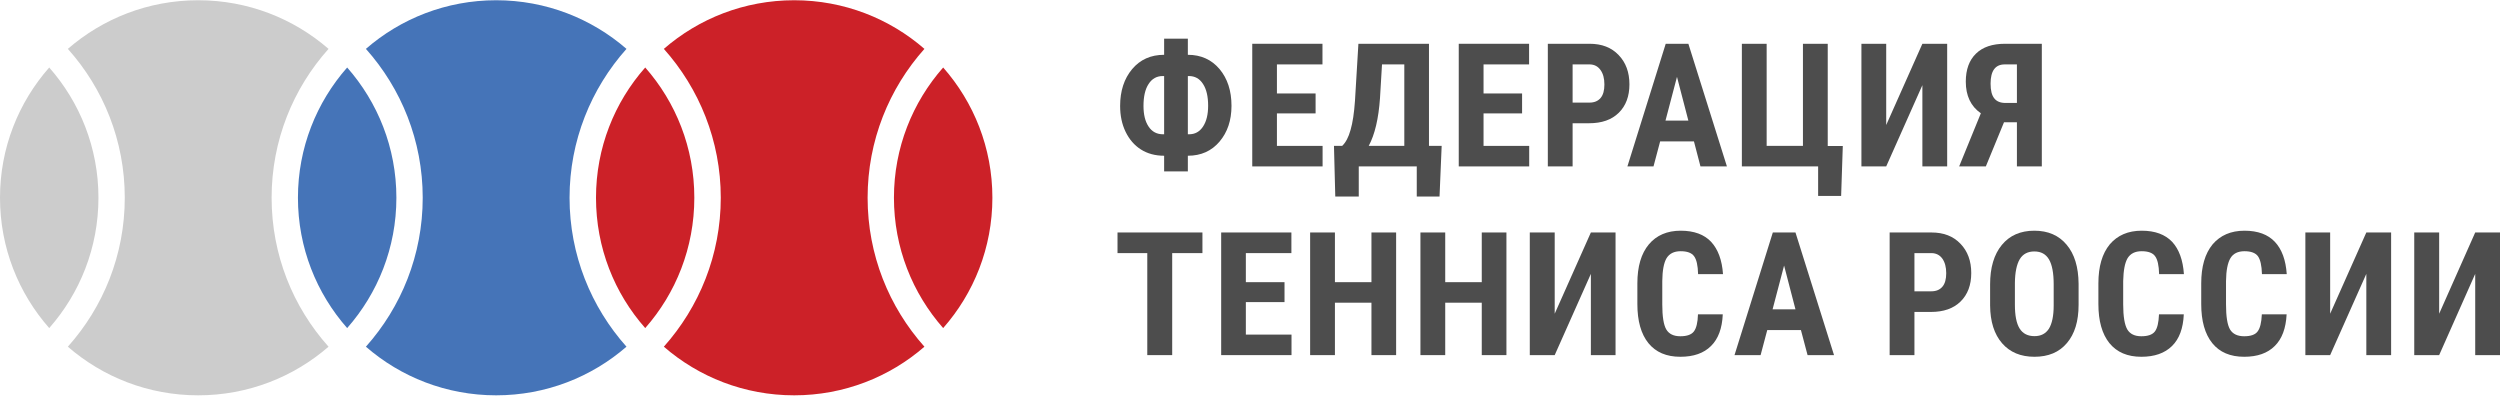
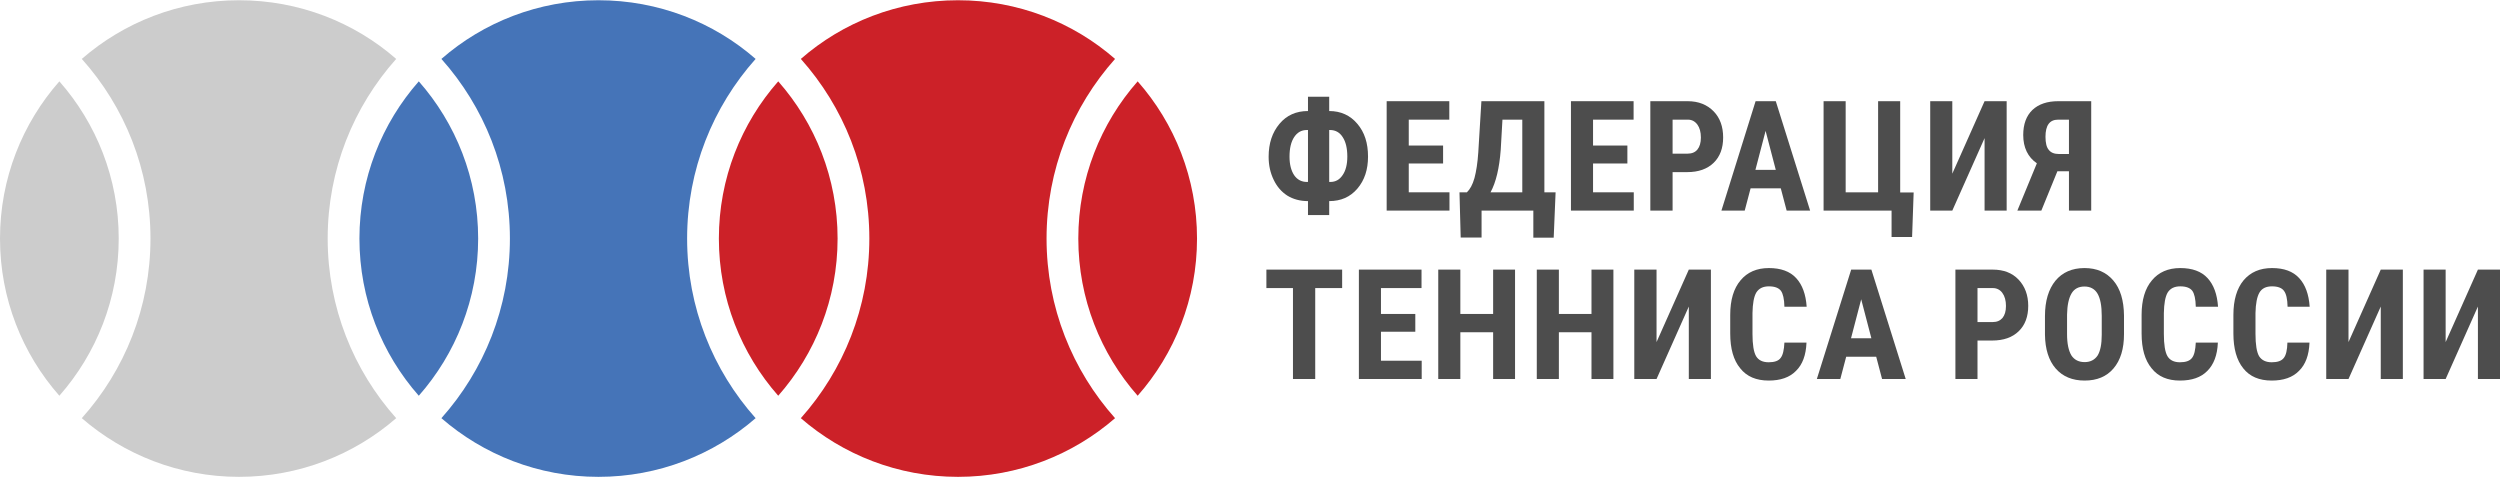
- <svg xmlns="http://www.w3.org/2000/svg" xml:space="preserve" width="316px" height="50px" version="1.1" style="shape-rendering:geometricPrecision; text-rendering:geometricPrecision; image-rendering:optimizeQuality; fill-rule:evenodd; clip-rule:evenodd" viewBox="0 0 210.78 33.31">
+ <svg xmlns="http://www.w3.org/2000/svg" xml:space="preserve" width="262px" height="50px" version="1.1" style="shape-rendering:geometricPrecision; text-rendering:geometricPrecision; image-rendering:optimizeQuality; fill-rule:evenodd; clip-rule:evenodd" viewBox="0 0 144.88 27.62">
  <defs>
    <style type="text/css">
   
    .fil1 {fill:#4574B8}
    .fil2 {fill:#CC2128}
    .fil0 {fill:#CCCCCC}
    .fil3 {fill:#4D4D4D;fill-rule:nonzero}
   
  </style>
  </defs>
  <g id="Слой_x0020_1">
-     <path class="fil0" d="M5.72 4.1c2.99,3.34 4.8,7.74 4.8,12.55 0,4.82 -1.81,9.22 -4.8,12.56 2.94,2.55 6.78,4.1 10.99,4.1 4.21,0 8.05,-1.55 10.99,-4.1 -2.99,-3.34 -4.8,-7.74 -4.8,-12.56 0,-4.81 1.81,-9.21 4.8,-12.55 -2.94,-2.55 -6.78,-4.1 -10.99,-4.1 -4.21,0 -8.05,1.55 -10.99,4.1zm-1.57 23.54c2.58,-2.93 4.15,-6.77 4.15,-10.99 0,-4.21 -1.57,-8.05 -4.15,-10.98 -2.58,2.93 -4.15,6.77 -4.15,10.98 0,4.22 1.57,8.06 4.15,10.99z" />
-     <path class="fil1" d="M29.27 27.64c2.58,-2.93 4.15,-6.77 4.15,-10.99 0,-4.21 -1.57,-8.05 -4.15,-10.98 -2.58,2.93 -4.15,6.77 -4.15,10.98 0,4.22 1.57,8.06 4.15,10.99zm1.58 -23.54c2.98,3.34 4.79,7.74 4.79,12.55 0,4.82 -1.81,9.22 -4.79,12.56 2.93,2.55 6.78,4.1 10.98,4.1 4.21,0 8.05,-1.55 10.99,-4.1 -2.98,-3.34 -4.8,-7.74 -4.8,-12.56 0,-4.81 1.82,-9.21 4.8,-12.55 -2.94,-2.55 -6.78,-4.1 -10.99,-4.1 -4.2,0 -8.05,1.55 -10.98,4.1z" />
-     <path class="fil2" d="M55.97 4.1c2.98,3.34 4.8,7.74 4.8,12.55 0,4.82 -1.82,9.22 -4.8,12.56 2.94,2.55 6.78,4.1 10.99,4.1 4.2,0 8.05,-1.55 10.98,-4.1 -2.98,-3.34 -4.79,-7.74 -4.79,-12.56 0,-4.81 1.81,-9.21 4.79,-12.55 -2.93,-2.55 -6.78,-4.1 -10.98,-4.1 -4.21,0 -8.05,1.55 -10.99,4.1zm-1.57 23.54c2.58,-2.93 4.14,-6.77 4.14,-10.99 0,-4.21 -1.56,-8.05 -4.14,-10.98 -2.59,2.93 -4.15,6.77 -4.15,10.98 0,4.22 1.56,8.06 4.15,10.99zm25.12 0c2.58,-2.93 4.15,-6.77 4.15,-10.99 0,-4.21 -1.57,-8.05 -4.15,-10.98 -2.58,2.93 -4.15,6.77 -4.15,10.98 0,4.22 1.57,8.06 4.15,10.99z" />
-     <path class="fil3" d="M100.15 4.6c1.1,0 1.99,0.4 2.67,1.2 0.67,0.8 1.01,1.83 1.01,3.1 0,1.23 -0.34,2.23 -1.01,3.02 -0.67,0.79 -1.56,1.19 -2.67,1.19l0 1.32 -2 0 0 -1.32c-0.76,0 -1.41,-0.18 -1.96,-0.53 -0.55,-0.35 -0.98,-0.85 -1.29,-1.49 -0.31,-0.64 -0.46,-1.37 -0.46,-2.18 0,-1.26 0.34,-2.3 1.01,-3.1 0.68,-0.81 1.58,-1.21 2.7,-1.21l0 -1.36 2 0 0 1.36zm-2.11 1.79c-0.51,0 -0.91,0.22 -1.2,0.67 -0.29,0.44 -0.43,1.06 -0.43,1.85 0,0.73 0.14,1.31 0.43,1.74 0.29,0.44 0.7,0.65 1.21,0.65l0.1 0 0 -4.91 -0.11 0zm2.11 0l0 4.91 0.11 0c0.49,0 0.88,-0.21 1.17,-0.65 0.29,-0.44 0.43,-1.02 0.43,-1.76 0,-0.77 -0.14,-1.39 -0.43,-1.83 -0.29,-0.45 -0.68,-0.67 -1.2,-0.67l-0.08 0z" />
-     <polygon id="1" class="fil3" points="110.92,9.54 107.66,9.54 107.66,12.28 111.51,12.28 111.51,14.01 105.58,14.01 105.58,3.67 111.5,3.67 111.5,5.41 107.66,5.41 107.66,7.86 110.92,7.86 " />
-     <path id="2" class="fil3" d="M121.37 16.55l-1.92 0 0 -2.54 -4.89 0 0 2.54 -1.98 0 -0.11 -4.27 0.69 0c0.3,-0.28 0.54,-0.73 0.71,-1.35 0.18,-0.62 0.3,-1.44 0.37,-2.44l0.29 -4.82 5.95 0 0 8.61 1.07 0 -0.18 4.27zm-5.97 -4.27l3 0 0 -6.87 -1.88 0 -0.17 2.85c-0.12,1.71 -0.43,3.05 -0.95,4.02z" />
-     <polygon id="3" class="fil3" points="128.33,9.54 125.08,9.54 125.08,12.28 128.93,12.28 128.93,14.01 122.99,14.01 122.99,3.67 128.92,3.67 128.92,5.41 125.08,5.41 125.08,7.86 128.33,7.86 " />
-     <path id="4" class="fil3" d="M132.59 10.37l0 3.64 -2.09 0 0 -10.34 3.52 0c1.03,0 1.84,0.31 2.45,0.95 0.61,0.63 0.91,1.46 0.91,2.47 0,1.01 -0.3,1.81 -0.9,2.4 -0.6,0.59 -1.43,0.88 -2.5,0.88l-1.39 0zm0 -1.74l1.43 0c0.4,0 0.71,-0.13 0.93,-0.39 0.22,-0.26 0.32,-0.64 0.32,-1.14 0,-0.51 -0.11,-0.92 -0.33,-1.22 -0.22,-0.31 -0.52,-0.46 -0.89,-0.47l-1.46 0 0 3.22z" />
-     <path id="5" class="fil3" d="M142.82 11.9l-2.85 0 -0.56 2.11 -2.2 0 3.23 -10.34 1.91 0 3.25 10.34 -2.23 0 -0.55 -2.11zm-2.4 -1.75l1.93 0 -0.96 -3.69 -0.97 3.69z" />
-     <polygon id="6" class="fil3" points="146.86,3.67 148.95,3.67 148.95,12.28 152.01,12.28 152.01,3.67 154.1,3.67 154.1,12.29 155.37,12.29 155.23,16.5 153.29,16.5 153.29,14.01 146.86,14.01 " />
-     <polygon id="7" class="fil3" points="162.08,3.67 164.17,3.67 164.17,14.01 162.08,14.01 162.08,7.16 159.03,14.01 156.94,14.01 156.94,3.67 159.03,3.67 159.03,10.52 " />
-     <path id="8" class="fil3" d="M170.05 14.01l0 -3.72 -1.09 0 -1.53 3.72 -2.25 0 1.83 -4.48c-0.85,-0.59 -1.27,-1.48 -1.27,-2.67 0,-1.02 0.29,-1.81 0.86,-2.36 0.57,-0.56 1.39,-0.83 2.45,-0.83l3.1 0 0 10.34 -2.1 0zm-2.22 -6.98c0,0.57 0.1,0.98 0.31,1.24 0.2,0.26 0.52,0.39 0.95,0.39l0.96 0 0 -3.25 -1.03 0c-0.79,0 -1.19,0.54 -1.19,1.62z" />
-     <polygon id="9" class="fil3" points="101.38,21.32 98.83,21.32 98.83,29.92 96.73,29.92 96.73,21.32 94.22,21.32 94.22,19.58 101.38,19.58 " />
-     <polygon id="10" class="fil3" points="108.3,25.45 105.04,25.45 105.04,28.19 108.89,28.19 108.89,29.92 102.96,29.92 102.96,19.58 108.88,19.58 108.88,21.32 105.04,21.32 105.04,23.77 108.3,23.77 " />
-     <polygon id="11" class="fil3" points="117.71,29.92 115.63,29.92 115.63,25.5 112.55,25.5 112.55,29.92 110.46,29.92 110.46,19.58 112.55,19.58 112.55,23.77 115.63,23.77 115.63,19.58 117.71,19.58 " />
-     <polygon id="12" class="fil3" points="127.01,29.92 124.93,29.92 124.93,25.5 121.85,25.5 121.85,29.92 119.76,29.92 119.76,19.58 121.85,19.58 121.85,23.77 124.93,23.77 124.93,19.58 127.01,19.58 " />
-     <polygon id="13" class="fil3" points="134.13,19.58 136.21,19.58 136.21,29.92 134.13,29.92 134.13,23.07 131.08,29.92 128.98,29.92 128.98,19.58 131.08,19.58 131.08,26.43 " />
-     <path id="14" class="fil3" d="M145.25 26.48c-0.05,1.18 -0.38,2.07 -0.99,2.67 -0.61,0.61 -1.47,0.91 -2.59,0.91 -1.17,0 -2.06,-0.38 -2.69,-1.15 -0.62,-0.77 -0.93,-1.87 -0.93,-3.29l0 -1.75c0,-1.42 0.32,-2.51 0.97,-3.29 0.64,-0.76 1.54,-1.15 2.68,-1.15 1.13,0 1.99,0.32 2.57,0.94 0.58,0.63 0.92,1.54 1,2.72l-2.1 0c-0.02,-0.73 -0.13,-1.23 -0.34,-1.51 -0.2,-0.28 -0.58,-0.42 -1.13,-0.42 -0.56,0 -0.95,0.2 -1.19,0.59 -0.23,0.39 -0.35,1.03 -0.36,1.93l0 1.96c0,1.02 0.11,1.73 0.34,2.12 0.23,0.38 0.62,0.57 1.18,0.57 0.55,0 0.93,-0.13 1.14,-0.4 0.21,-0.27 0.33,-0.75 0.35,-1.45l2.09 0z" />
-     <path id="15" class="fil3" d="M151.84 27.81l-2.84 0 -0.56 2.11 -2.2 0 3.23 -10.34 1.91 0 3.25 10.34 -2.23 0 -0.56 -2.11zm-2.39 -1.75l1.93 0 -0.96 -3.69 -0.97 3.69z" />
-     <path id="16" class="fil3" d="M161.41 26.28l0 3.64 -2.09 0 0 -10.34 3.52 0c1.03,0 1.84,0.31 2.45,0.95 0.61,0.63 0.91,1.46 0.91,2.47 0,1.01 -0.3,1.81 -0.9,2.4 -0.6,0.59 -1.43,0.88 -2.5,0.88l-1.39 0zm0 -1.74l1.43 0c0.4,0 0.71,-0.13 0.93,-0.39 0.22,-0.26 0.32,-0.64 0.32,-1.14 0,-0.51 -0.11,-0.92 -0.33,-1.23 -0.22,-0.3 -0.52,-0.45 -0.89,-0.46l-1.46 0 0 3.22z" />
-     <path id="17" class="fil3" d="M175.25 25.68c0,1.39 -0.33,2.46 -0.99,3.23 -0.65,0.77 -1.56,1.15 -2.73,1.15 -1.16,0 -2.07,-0.38 -2.73,-1.14 -0.66,-0.76 -1,-1.82 -1.01,-3.19l0 -1.77c0,-1.42 0.33,-2.53 0.99,-3.33 0.66,-0.8 1.57,-1.2 2.74,-1.2 1.15,0 2.06,0.39 2.72,1.18 0.66,0.78 1,1.88 1.01,3.3l0 1.77zm-2.1 -1.74c0,-0.93 -0.13,-1.63 -0.39,-2.08 -0.27,-0.46 -0.68,-0.68 -1.24,-0.68 -0.55,0 -0.96,0.21 -1.23,0.65 -0.26,0.44 -0.4,1.11 -0.41,2l0 1.84c0,0.91 0.13,1.58 0.4,2.01 0.27,0.43 0.69,0.64 1.25,0.64 0.55,0 0.95,-0.21 1.22,-0.63 0.26,-0.42 0.4,-1.07 0.4,-1.95l0 -1.8z" />
-     <path id="18" class="fil3" d="M184.12 26.48c-0.05,1.18 -0.38,2.07 -0.99,2.67 -0.62,0.61 -1.48,0.91 -2.59,0.91 -1.17,0 -2.06,-0.38 -2.69,-1.15 -0.62,-0.77 -0.93,-1.87 -0.93,-3.29l0 -1.75c0,-1.42 0.32,-2.51 0.96,-3.29 0.65,-0.76 1.54,-1.15 2.69,-1.15 1.13,0 1.98,0.32 2.57,0.94 0.58,0.63 0.91,1.54 0.99,2.72l-2.09 0c-0.02,-0.73 -0.13,-1.23 -0.34,-1.51 -0.2,-0.28 -0.58,-0.42 -1.13,-0.42 -0.56,0 -0.95,0.2 -1.19,0.59 -0.23,0.39 -0.35,1.03 -0.37,1.93l0 1.96c0,1.02 0.12,1.73 0.35,2.12 0.23,0.38 0.62,0.57 1.18,0.57 0.55,0 0.93,-0.13 1.14,-0.4 0.21,-0.27 0.32,-0.75 0.35,-1.45l2.09 0z" />
-     <path id="19" class="fil3" d="M192.79 26.48c-0.06,1.18 -0.39,2.07 -1,2.67 -0.61,0.61 -1.47,0.91 -2.58,0.91 -1.17,0 -2.07,-0.38 -2.69,-1.15 -0.62,-0.77 -0.93,-1.87 -0.93,-3.29l0 -1.75c0,-1.42 0.32,-2.51 0.96,-3.29 0.65,-0.76 1.54,-1.15 2.69,-1.15 1.12,0 1.98,0.32 2.56,0.94 0.59,0.63 0.92,1.54 1,2.72l-2.09 0c-0.02,-0.73 -0.14,-1.23 -0.34,-1.51 -0.21,-0.28 -0.59,-0.42 -1.13,-0.42 -0.56,0 -0.96,0.2 -1.19,0.59 -0.23,0.39 -0.36,1.03 -0.37,1.93l0 1.96c0,1.02 0.11,1.73 0.34,2.12 0.23,0.38 0.63,0.57 1.19,0.57 0.55,0 0.93,-0.13 1.13,-0.4 0.21,-0.27 0.33,-0.75 0.36,-1.45l2.09 0z" />
-     <polygon id="20" class="fil3" points="199.51,19.58 201.6,19.58 201.6,29.92 199.51,29.92 199.51,23.07 196.46,29.92 194.37,29.92 194.37,19.58 196.46,19.58 196.46,26.43 " />
-     <polygon id="21" class="fil3" points="208.69,19.58 210.78,19.58 210.78,29.92 208.69,29.92 208.69,23.07 205.65,29.92 203.55,29.92 203.55,19.58 205.65,19.58 205.65,26.43 " />
+     <path class="fil0" d="M4.74 3.4c2.48,2.77 3.98,6.41 3.98,10.41 0,3.99 -1.5,7.64 -3.98,10.41 2.44,2.11 5.63,3.4 9.11,3.4 3.49,0 6.68,-1.29 9.11,-3.4 -2.47,-2.77 -3.97,-6.42 -3.97,-10.41 0,-4 1.5,-7.64 3.97,-10.41 -2.43,-2.12 -5.62,-3.4 -9.11,-3.4 -3.48,0 -6.67,1.28 -9.11,3.4zm-1.3 19.52c2.14,-2.43 3.44,-5.62 3.44,-9.11 0,-3.49 -1.3,-6.68 -3.44,-9.11 -2.14,2.43 -3.44,5.62 -3.44,9.11 0,3.49 1.3,6.68 3.44,9.11z" />
+     <path class="fil1" d="M24.27 22.92c2.14,-2.43 3.44,-5.62 3.44,-9.11 0,-3.49 -1.3,-6.68 -3.44,-9.11 -2.14,2.43 -3.44,5.62 -3.44,9.11 0,3.49 1.3,6.68 3.44,9.11zm1.31 -19.52c2.47,2.77 3.97,6.41 3.97,10.41 0,3.99 -1.5,7.64 -3.97,10.41 2.43,2.11 5.62,3.4 9.1,3.4 3.49,0 6.68,-1.29 9.11,-3.4 -2.47,-2.77 -3.97,-6.42 -3.97,-10.41 0,-4 1.5,-7.64 3.97,-10.41 -2.43,-2.12 -5.62,-3.4 -9.11,-3.4 -3.48,0 -6.67,1.28 -9.1,3.4z" />
+     <path class="fil2" d="M46.41 3.4c2.47,2.77 3.97,6.41 3.97,10.41 0,3.99 -1.5,7.64 -3.97,10.41 2.43,2.11 5.62,3.4 9.11,3.4 3.48,0 6.67,-1.29 9.1,-3.4 -2.47,-2.77 -3.97,-6.42 -3.97,-10.41 0,-4 1.5,-7.64 3.97,-10.41 -2.43,-2.12 -5.62,-3.4 -9.1,-3.4 -3.49,0 -6.68,1.28 -9.11,3.4zm-1.31 19.52c2.14,-2.43 3.44,-5.62 3.44,-9.11 0,-3.49 -1.3,-6.68 -3.44,-9.11 -2.14,2.43 -3.44,5.62 -3.44,9.11 0,3.49 1.3,6.68 3.44,9.11zm20.83 0c2.14,-2.43 3.44,-5.62 3.44,-9.11 0,-3.49 -1.3,-6.68 -3.44,-9.11 -2.14,2.43 -3.44,5.62 -3.44,9.11 0,3.49 1.3,6.68 3.44,9.11z" />
+     <path class="fil3" d="M77.03 6.42c0.67,0 1.22,0.25 1.63,0.74 0.42,0.49 0.62,1.12 0.62,1.9 0,0.75 -0.2,1.37 -0.62,1.86 -0.41,0.48 -0.95,0.72 -1.63,0.72l0 0.81 -1.23 0 0 -0.81c-0.46,0 -0.86,-0.11 -1.2,-0.32 -0.34,-0.22 -0.6,-0.52 -0.79,-0.92 -0.19,-0.39 -0.29,-0.83 -0.29,-1.33 0,-0.78 0.21,-1.41 0.63,-1.91 0.41,-0.49 0.96,-0.74 1.65,-0.74l0 -0.83 1.23 0 0 0.83zm-1.3 1.1c-0.31,0 -0.55,0.14 -0.73,0.41 -0.18,0.27 -0.27,0.65 -0.27,1.13 0,0.45 0.09,0.81 0.27,1.08 0.18,0.26 0.43,0.39 0.74,0.39l0.06 0 0 -3.01 -0.07 0zm1.3 0l0 3.01 0.06 0c0.31,0 0.54,-0.13 0.72,-0.4 0.18,-0.26 0.27,-0.62 0.27,-1.07 0,-0.48 -0.09,-0.86 -0.27,-1.13 -0.17,-0.27 -0.42,-0.41 -0.73,-0.41l-0.05 0z" />
+     <polygon id="1" class="fil3" points="83.63,9.46 81.64,9.46 81.64,11.13 84,11.13 84,12.19 80.36,12.19 80.36,5.85 83.99,5.85 83.99,6.92 81.64,6.92 81.64,8.42 83.63,8.42 " />
+     <path id="2" class="fil3" d="M90.04 13.76l-1.18 0 0 -1.57 -3 0 0 1.56 -1.21 0 -0.07 -2.62 0.43 0c0.18,-0.17 0.33,-0.44 0.44,-0.83 0.1,-0.38 0.18,-0.87 0.22,-1.49l0.18 -2.96 3.65 0 0 5.28 0.65 0 -0.11 2.63zm-3.66 -2.63l1.84 0 0 -4.21 -1.15 0 -0.1 1.75c-0.08,1.05 -0.27,1.87 -0.59,2.46z" />
+     <polygon id="3" class="fil3" points="94.31,9.46 92.32,9.46 92.32,11.13 94.68,11.13 94.68,12.19 91.04,12.19 91.04,5.85 94.67,5.85 94.67,6.92 92.32,6.92 92.32,8.42 94.31,8.42 " />
+     <path id="4" class="fil3" d="M96.93 9.96l0 2.23 -1.29 0 0 -6.34 2.16 0c0.63,0 1.13,0.2 1.51,0.59 0.37,0.38 0.55,0.89 0.55,1.51 0,0.62 -0.18,1.11 -0.55,1.47 -0.37,0.36 -0.88,0.54 -1.53,0.54l-0.85 0zm0 -1.07l0.87 0c0.25,0 0.44,-0.08 0.57,-0.24 0.13,-0.16 0.2,-0.39 0.2,-0.69 0,-0.32 -0.07,-0.57 -0.2,-0.75 -0.14,-0.19 -0.32,-0.29 -0.55,-0.29l-0.89 0 0 1.97z" />
+     <path id="5" class="fil3" d="M103.2 10.9l-1.75 0 -0.34 1.29 -1.35 0 1.98 -6.34 1.17 0 1.99 6.34 -1.36 0 -0.34 -1.29zm-1.47 -1.07l1.18 0 -0.59 -2.26 -0.59 2.26z" />
+     <polygon id="6" class="fil3" points="105.68,5.85 106.96,5.85 106.96,11.13 108.84,11.13 108.84,5.85 110.12,5.85 110.12,11.14 110.9,11.14 110.81,13.72 109.62,13.72 109.62,12.19 105.68,12.19 " />
+     <polygon id="7" class="fil3" points="115.01,5.85 116.29,5.85 116.29,12.19 115.01,12.19 115.01,7.99 113.14,12.19 111.86,12.19 111.86,5.85 113.14,5.85 113.14,10.05 " />
+     <path id="8" class="fil3" d="M119.9 12.19l0 -2.28 -0.67 0 -0.93 2.28 -1.39 0 1.13 -2.74c-0.52,-0.36 -0.79,-0.91 -0.79,-1.64 0,-0.63 0.18,-1.11 0.53,-1.45 0.36,-0.34 0.86,-0.51 1.5,-0.51l1.91 0 0 6.34 -1.29 0zm-1.36 -4.28c0,0.35 0.06,0.61 0.19,0.76 0.12,0.16 0.32,0.24 0.58,0.24l0.59 0 0 -1.99 -0.63 0c-0.49,0 -0.73,0.33 -0.73,0.99z" />
+     <polygon id="9" class="fil3" points="77.78,16.68 76.22,16.68 76.22,21.95 74.93,21.95 74.93,16.68 73.39,16.68 73.39,15.61 77.78,15.61 " />
+     <polygon id="10" class="fil3" points="82.02,19.21 80.03,19.21 80.03,20.89 82.39,20.89 82.39,21.95 78.75,21.95 78.75,15.61 82.38,15.61 82.38,16.68 80.03,16.68 80.03,18.18 82.02,18.18 " />
+     <polygon id="11" class="fil3" points="87.8,21.95 86.53,21.95 86.53,19.24 84.63,19.24 84.63,21.95 83.35,21.95 83.35,15.61 84.63,15.61 84.63,18.18 86.53,18.18 86.53,15.61 87.8,15.61 " />
+     <polygon id="12" class="fil3" points="93.5,21.95 92.23,21.95 92.23,19.24 90.34,19.24 90.34,21.95 89.06,21.95 89.06,15.61 90.34,15.61 90.34,18.18 92.23,18.18 92.23,15.61 93.5,15.61 " />
+     <polygon id="13" class="fil3" points="97.87,15.61 99.15,15.61 99.15,21.95 97.87,21.95 97.87,17.75 96,21.95 94.71,21.95 94.71,15.61 96,15.61 96,19.81 " />
+     <path id="14" class="fil3" d="M104.69 19.84c-0.03,0.73 -0.23,1.27 -0.61,1.64 -0.37,0.38 -0.9,0.56 -1.58,0.56 -0.72,0 -1.27,-0.23 -1.65,-0.71 -0.39,-0.47 -0.58,-1.14 -0.58,-2.02l0 -1.07c0,-0.87 0.2,-1.54 0.6,-2.01 0.39,-0.47 0.94,-0.71 1.64,-0.71 0.69,0 1.22,0.19 1.58,0.58 0.36,0.39 0.56,0.94 0.61,1.66l-1.29 0c-0.01,-0.45 -0.08,-0.75 -0.2,-0.92 -0.13,-0.17 -0.36,-0.26 -0.7,-0.26 -0.34,0 -0.58,0.12 -0.73,0.36 -0.14,0.24 -0.21,0.64 -0.22,1.19l0 1.2c0,0.63 0.07,1.06 0.21,1.3 0.14,0.23 0.38,0.35 0.73,0.35 0.33,0 0.57,-0.08 0.69,-0.25 0.13,-0.16 0.2,-0.46 0.22,-0.89l1.28 0z" />
+     <path id="15" class="fil3" d="M108.73 20.66l-1.74 0 -0.34 1.29 -1.36 0 1.99 -6.34 1.17 0 1.99 6.34 -1.37 0 -0.34 -1.29zm-1.46 -1.07l1.18 0 -0.59 -2.26 -0.59 2.26z" />
+     <path id="16" class="fil3" d="M114.6 19.72l0 2.23 -1.28 0 0 -6.34 2.16 0c0.63,0 1.13,0.19 1.5,0.58 0.37,0.39 0.56,0.9 0.56,1.52 0,0.62 -0.18,1.11 -0.55,1.47 -0.37,0.36 -0.88,0.54 -1.54,0.54l-0.85 0zm0 -1.07l0.88 0c0.25,0 0.43,-0.08 0.57,-0.24 0.13,-0.16 0.2,-0.39 0.2,-0.69 0,-0.32 -0.07,-0.57 -0.21,-0.76 -0.13,-0.18 -0.32,-0.28 -0.55,-0.28l-0.89 0 0 1.97z" />
+     <path id="17" class="fil3" d="M123.09 19.35c0,0.85 -0.2,1.51 -0.61,1.99 -0.4,0.47 -0.96,0.7 -1.67,0.7 -0.71,0 -1.27,-0.23 -1.68,-0.7 -0.4,-0.46 -0.61,-1.12 -0.62,-1.96l0 -1.08c0,-0.88 0.21,-1.56 0.61,-2.05 0.4,-0.48 0.96,-0.73 1.68,-0.73 0.71,0 1.26,0.24 1.67,0.72 0.41,0.48 0.61,1.16 0.62,2.03l0 1.08zm-1.29 -1.06c0,-0.58 -0.08,-1 -0.24,-1.28 -0.16,-0.28 -0.42,-0.42 -0.76,-0.42 -0.34,0 -0.59,0.13 -0.75,0.4 -0.16,0.27 -0.25,0.68 -0.26,1.23l0 1.13c0,0.56 0.09,0.96 0.25,1.23 0.17,0.26 0.43,0.39 0.77,0.39 0.33,0 0.58,-0.13 0.75,-0.38 0.16,-0.26 0.24,-0.66 0.24,-1.2l0 -1.1z" />
+     <path id="18" class="fil3" d="M128.53 19.84c-0.03,0.73 -0.24,1.27 -0.61,1.64 -0.37,0.38 -0.9,0.56 -1.59,0.56 -0.71,0 -1.26,-0.23 -1.64,-0.71 -0.39,-0.47 -0.58,-1.14 -0.58,-2.02l0 -1.07c0,-0.87 0.2,-1.54 0.6,-2.01 0.39,-0.47 0.94,-0.71 1.64,-0.71 0.69,0 1.22,0.19 1.58,0.58 0.36,0.39 0.56,0.94 0.61,1.66l-1.29 0c-0.01,-0.45 -0.08,-0.75 -0.2,-0.92 -0.13,-0.17 -0.36,-0.26 -0.7,-0.26 -0.34,0 -0.58,0.12 -0.73,0.36 -0.14,0.24 -0.21,0.64 -0.22,1.19l0 1.2c0,0.63 0.07,1.06 0.21,1.3 0.14,0.23 0.38,0.35 0.72,0.35 0.34,0 0.57,-0.08 0.7,-0.25 0.13,-0.16 0.2,-0.46 0.22,-0.89l1.28 0z" />
+     <path id="19" class="fil3" d="M133.84 19.84c-0.03,0.73 -0.23,1.27 -0.61,1.64 -0.37,0.38 -0.9,0.56 -1.58,0.56 -0.72,0 -1.27,-0.23 -1.65,-0.71 -0.38,-0.47 -0.57,-1.14 -0.57,-2.02l0 -1.07c0,-0.87 0.2,-1.54 0.59,-2.01 0.4,-0.47 0.94,-0.71 1.65,-0.71 0.69,0 1.21,0.19 1.57,0.58 0.36,0.39 0.56,0.94 0.61,1.66l-1.28 0c-0.01,-0.45 -0.08,-0.75 -0.21,-0.92 -0.12,-0.17 -0.36,-0.26 -0.69,-0.26 -0.35,0 -0.59,0.12 -0.73,0.36 -0.14,0.24 -0.22,0.64 -0.23,1.19l0 1.2c0,0.63 0.07,1.06 0.21,1.3 0.15,0.23 0.39,0.35 0.73,0.35 0.34,0 0.57,-0.08 0.7,-0.25 0.13,-0.16 0.2,-0.46 0.21,-0.89l1.28 0z" />
+     <polygon id="20" class="fil3" points="137.97,15.61 139.25,15.61 139.25,21.95 137.97,21.95 137.97,17.75 136.1,21.95 134.81,21.95 134.81,15.61 136.1,15.61 136.1,19.81 " />
+     <polygon id="21" class="fil3" points="143.6,15.61 144.88,15.61 144.88,21.95 143.6,21.95 143.6,17.75 141.73,21.95 140.45,21.95 140.45,15.61 141.73,15.61 141.73,19.81 " />
  </g>
</svg>
